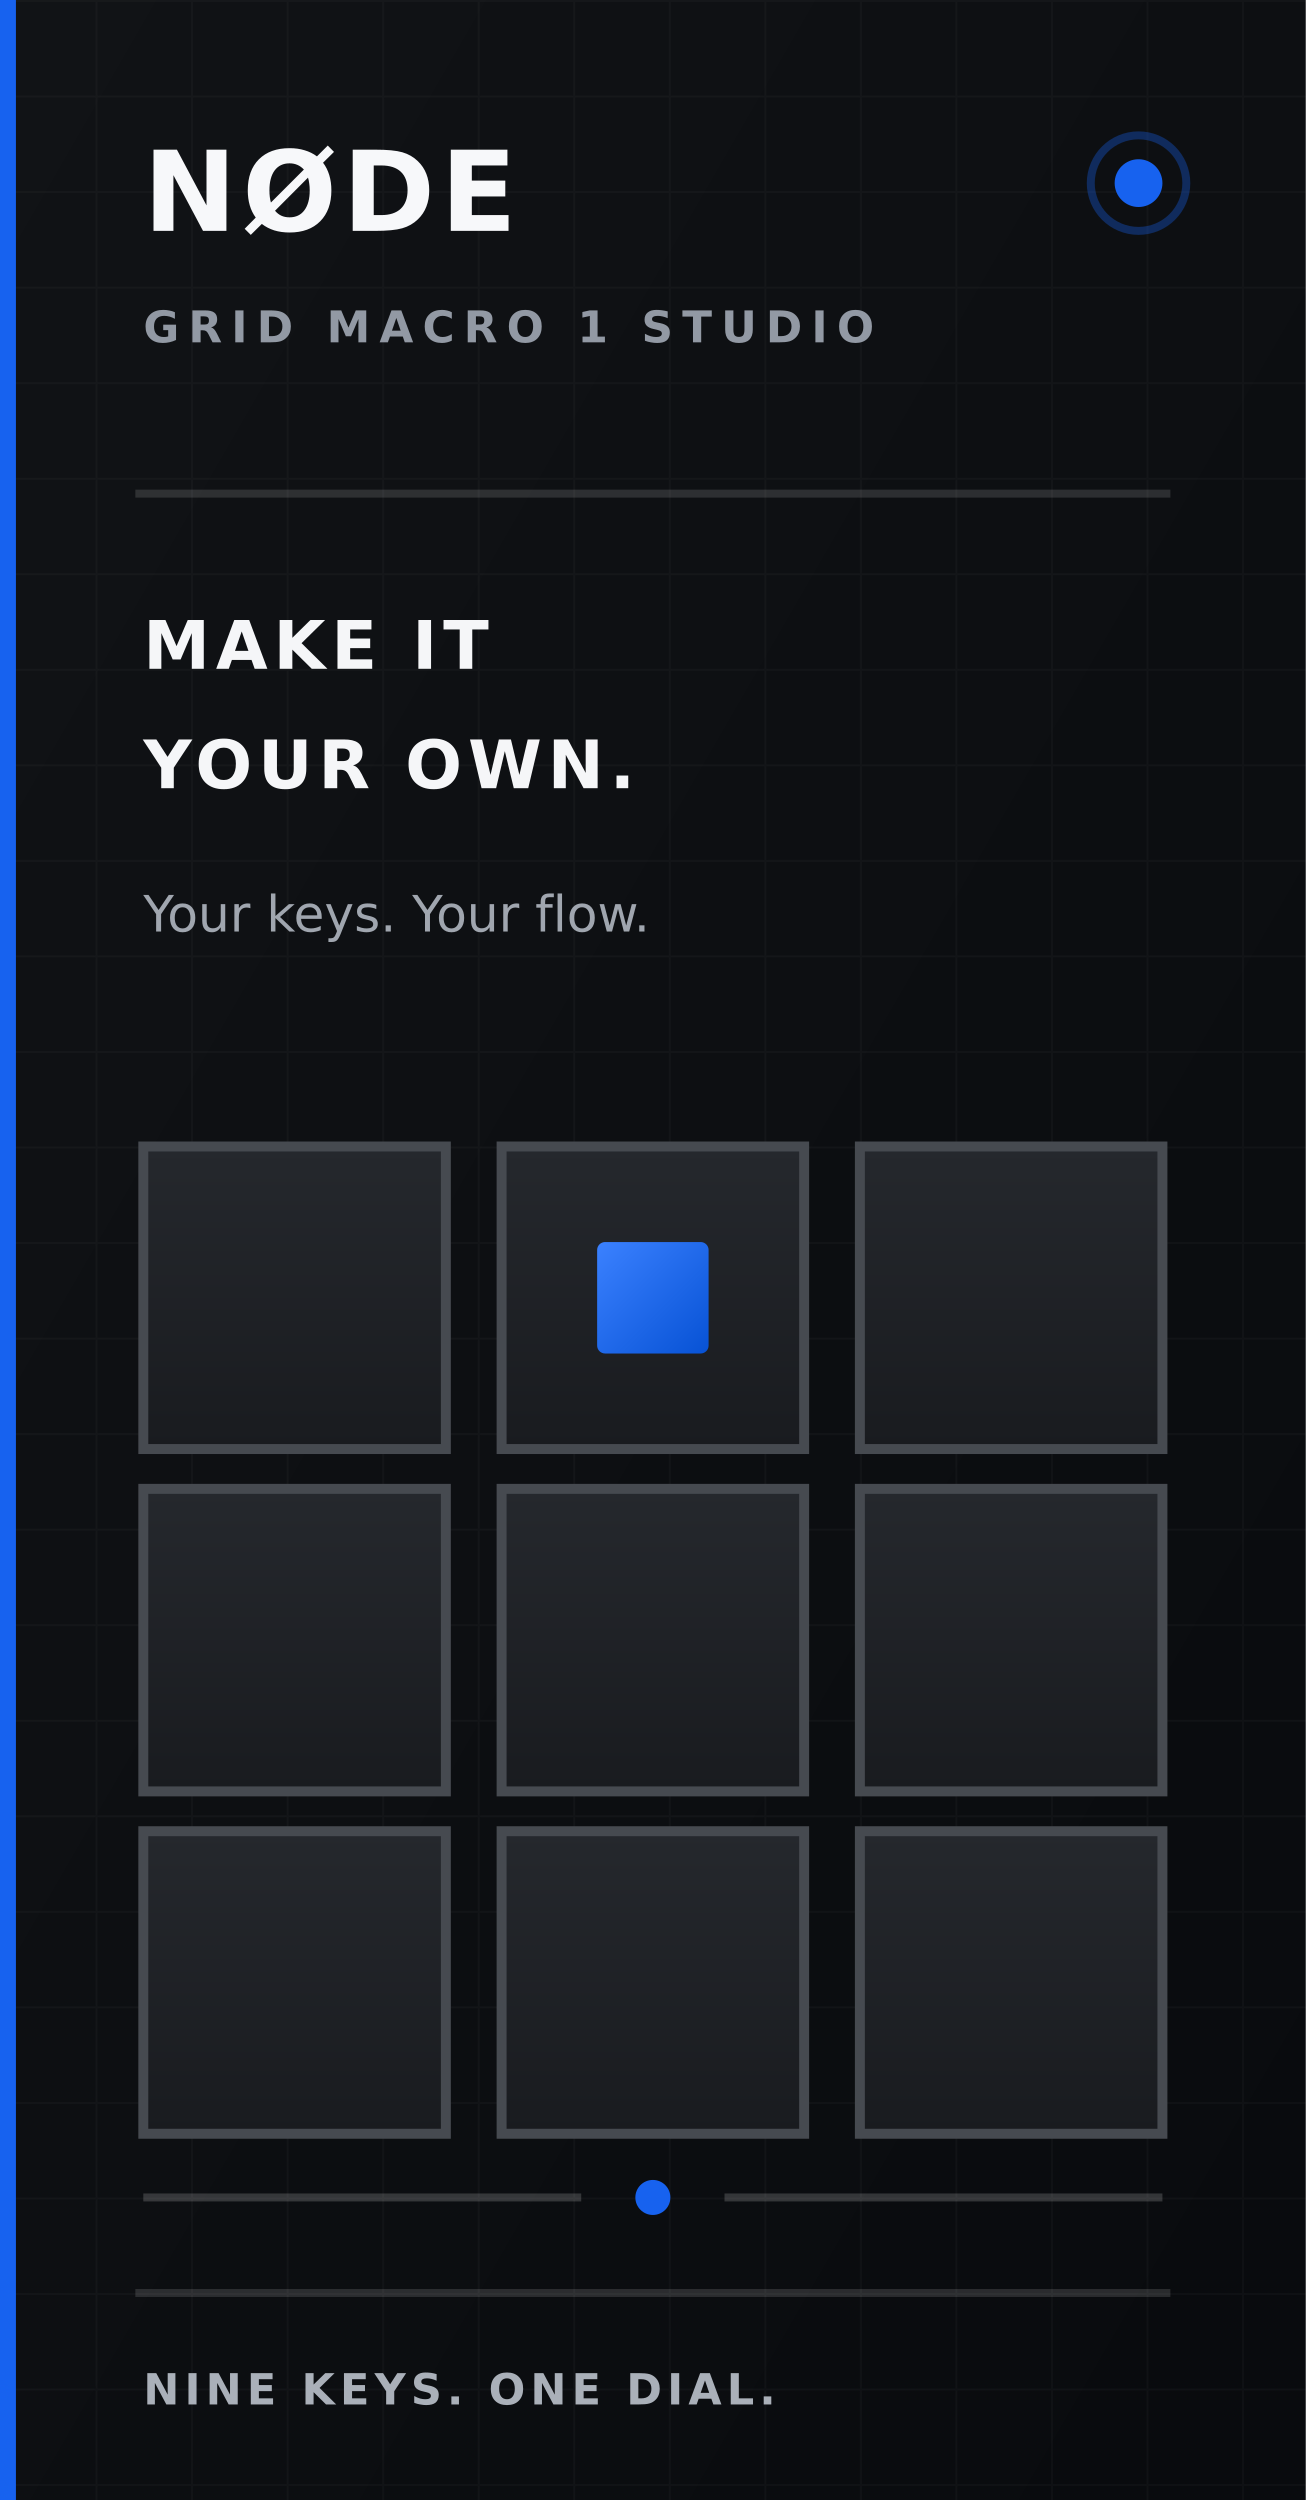
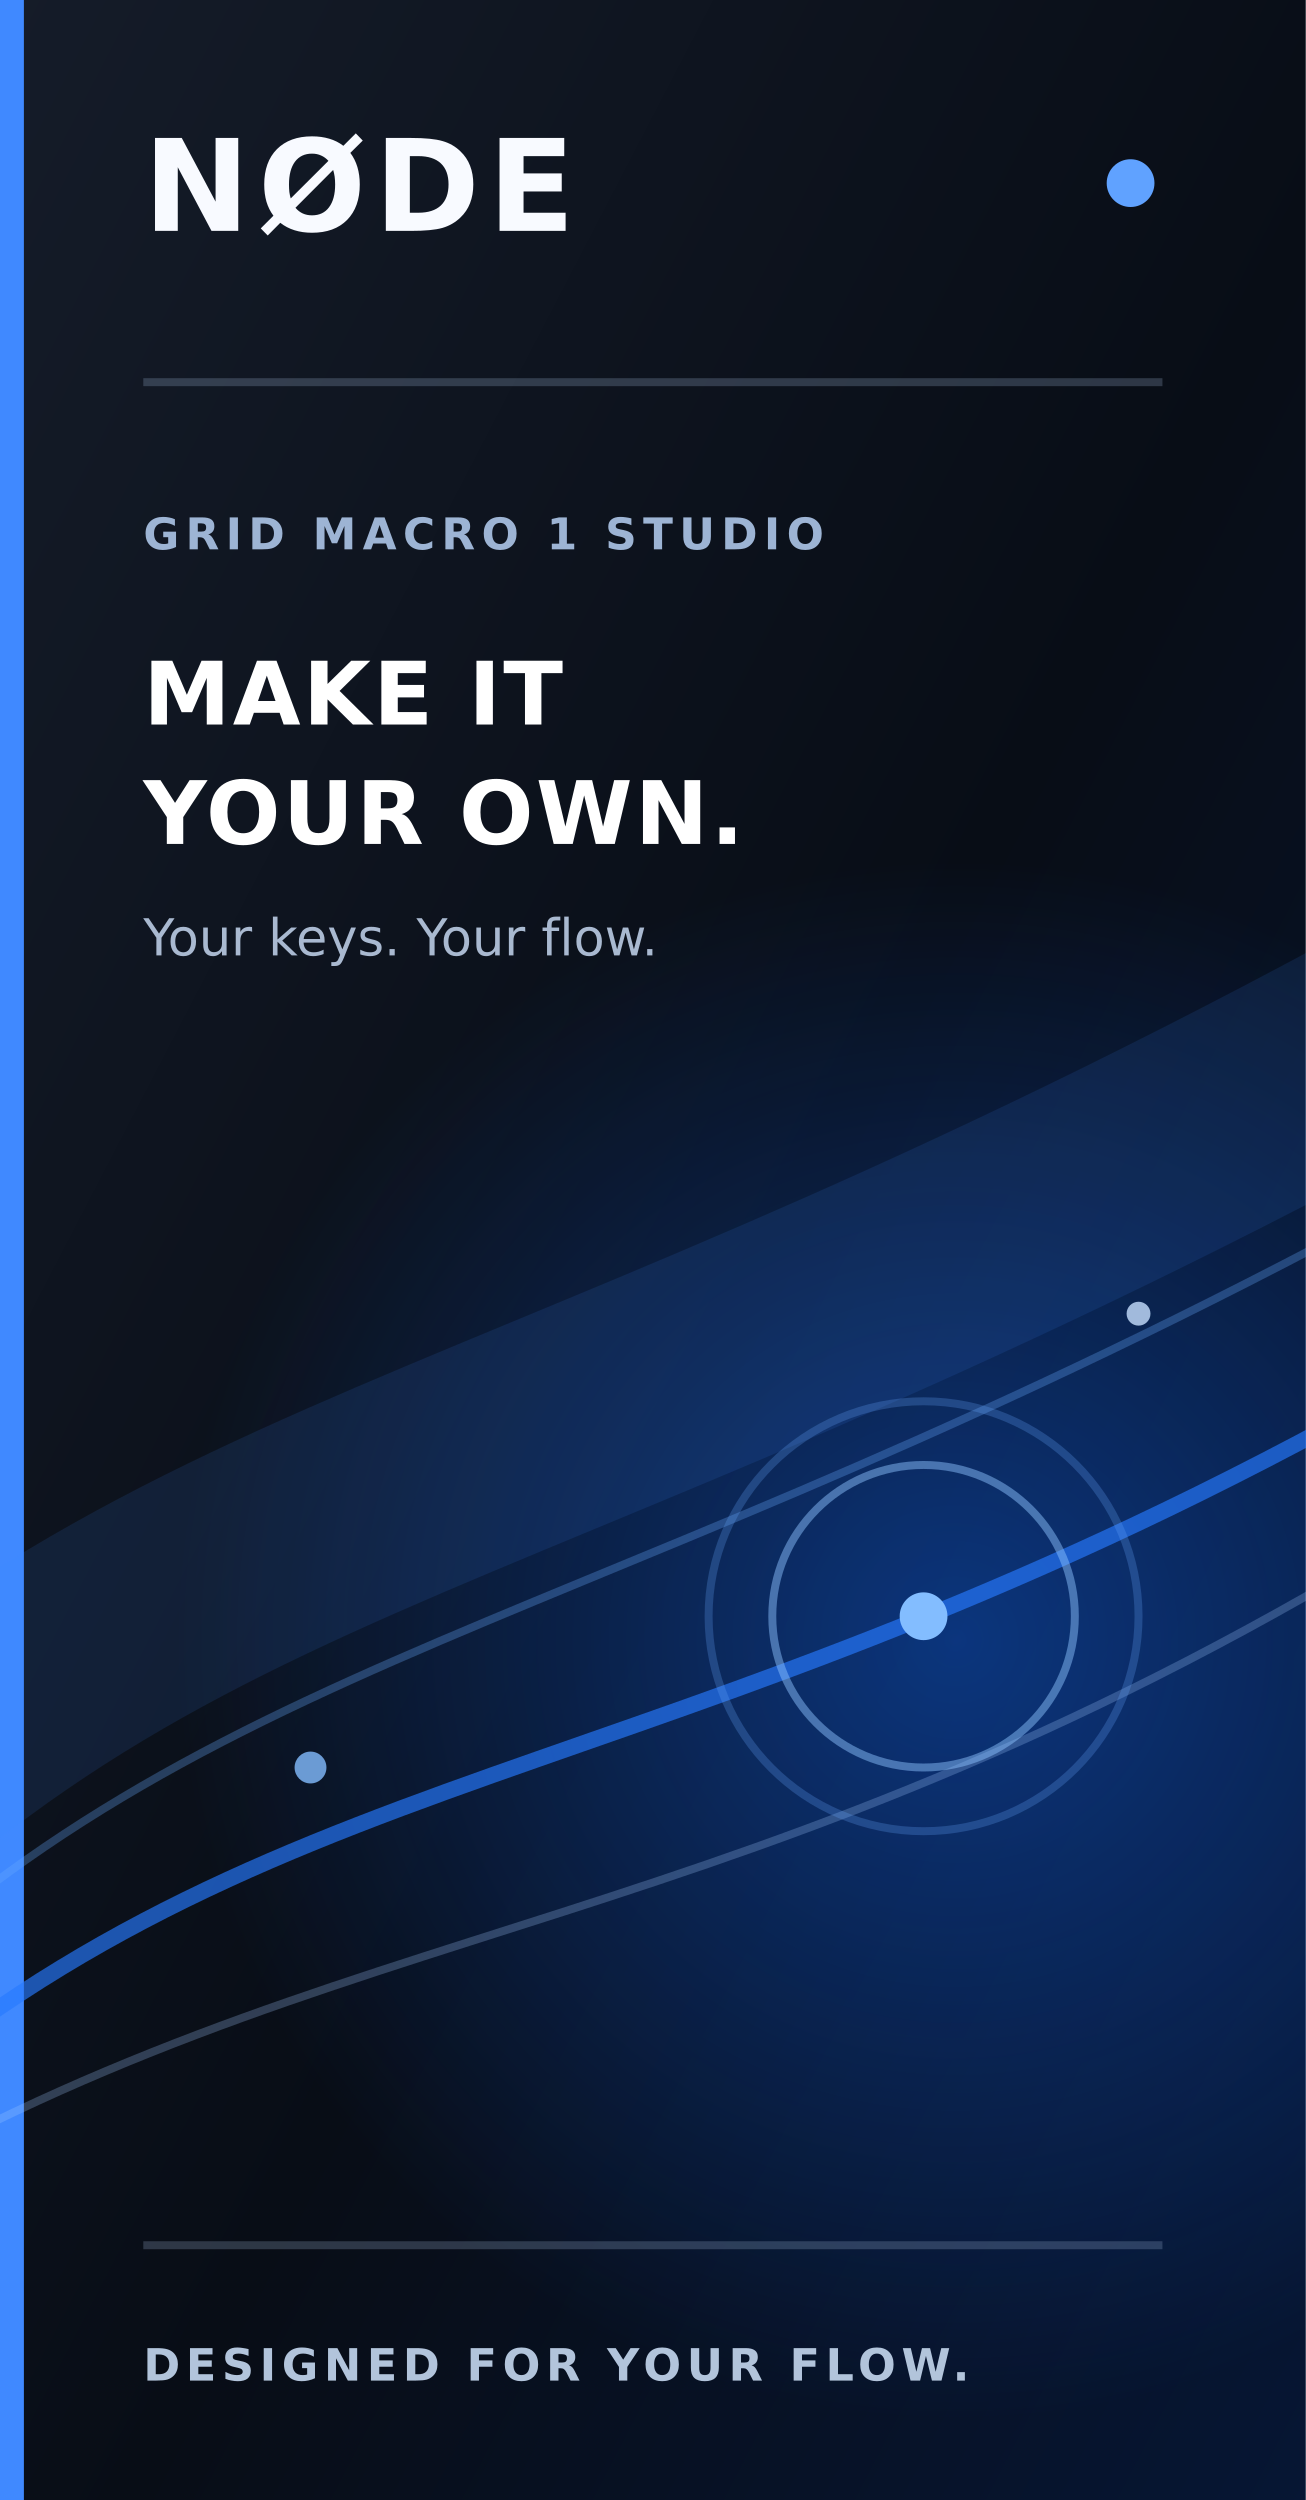
<svg xmlns="http://www.w3.org/2000/svg" width="164" height="314" viewBox="0 0 164 314">
  <defs>
-     <linearGradient id="panel" x1="0" y1="0" x2="0.9" y2="1">
-       <stop offset="0" stop-color="#111316" />
-       <stop offset="1" stop-color="#090b0e" />
+     <linearGradient id="bg" x1="0" y1="0" x2="1" y2="1">
+       <stop stop-color="#151c29" />
+       <stop offset=".55" stop-color="#080d16" />
+       <stop offset="1" stop-color="#061634" />
    </linearGradient>
    <linearGradient id="key" x1="0" y1="0" x2="0" y2="1">
-       <stop offset="0" stop-color="#25282d" />
-       <stop offset="1" stop-color="#191b1f" />
+       <stop stop-color="#445368" />
+       <stop offset="1" stop-color="#171f2b" />
    </linearGradient>
-     <linearGradient id="active" x1="0" y1="0" x2="1" y2="1">
-       <stop offset="0" stop-color="#3b81ff" />
-       <stop offset="1" stop-color="#0752d5" />
+     <linearGradient id="accent" x1="0" y1="0" x2="1" y2="1">
+       <stop stop-color="#78b5ff" />
+       <stop offset="1" stop-color="#0758ff" />
    </linearGradient>
-     <pattern id="grid" width="12" height="12" patternUnits="userSpaceOnUse">
-       <path d="M12 0H0V12" fill="none" stroke="#fff" stroke-opacity=".025" stroke-width=".5" />
-     </pattern>
+     <radialGradient id="glow">
+       <stop stop-color="#1269ff" stop-opacity=".42" />
+       <stop offset="1" stop-color="#1269ff" stop-opacity="0" />
+     </radialGradient>
  </defs>
-   <rect width="164" height="314" fill="url(#panel)" />
-   <rect width="164" height="314" fill="url(#grid)" />
-   <rect x="0" y="0" width="2" height="314" fill="#1762ef" />
-   <path d="M17 62H147M17 288H147" fill="none" stroke="#fff" stroke-opacity=".13" />
-   <text x="18" y="29" fill="#f7f8fa" font-family="DejaVu Sans, Arial, sans-serif" font-size="14" font-weight="700" letter-spacing=".7">NØDE</text>
-   <text x="18" y="43" fill="#9299a4" font-family="DejaVu Sans, Arial, sans-serif" font-size="5.5" font-weight="600" letter-spacing="1.15">GRID MACRO 1 STUDIO</text>
-   <circle cx="143" cy="23" r="3" fill="#1762ef" />
-   <circle cx="143" cy="23" r="6" fill="none" stroke="#1762ef" stroke-opacity=".34" />
-   <text x="18" y="84" fill="#f5f6f8" font-family="DejaVu Sans, Arial, sans-serif" font-size="8.4" font-weight="700" letter-spacing=".75">MAKE IT</text>
-   <text x="18" y="99" fill="#f5f6f8" font-family="DejaVu Sans, Arial, sans-serif" font-size="8.4" font-weight="700" letter-spacing=".75">YOUR OWN.</text>
-   <text x="18" y="117" fill="#a0a6af" font-family="DejaVu Sans, Arial, sans-serif" font-size="6.3" font-weight="400">Your keys. Your flow.</text>
-   <g fill="url(#key)" stroke="#464a50" stroke-width="1.25">
-     <rect x="18" y="144" width="38" height="38" />
-     <rect x="63" y="144" width="38" height="38" />
-     <rect x="108" y="144" width="38" height="38" />
-     <rect x="18" y="187" width="38" height="38" />
-     <rect x="63" y="187" width="38" height="38" />
-     <rect x="108" y="187" width="38" height="38" />
-     <rect x="18" y="230" width="38" height="38" />
-     <rect x="63" y="230" width="38" height="38" />
-     <rect x="108" y="230" width="38" height="38" />
-   </g>
-   <rect x="75" y="156" width="14" height="14" rx="1" fill="url(#active)" />
-   <circle cx="82" cy="276" r="2.2" fill="#1762ef" />
-   <path d="M18 276H73M91 276H146" fill="none" stroke="#fff" stroke-opacity=".17" />
-   <text x="18" y="302" fill="#aab0b9" font-family="DejaVu Sans, Arial, sans-serif" font-size="5.4" font-weight="600" letter-spacing=".65">NINE KEYS. ONE DIAL.</text>
+   <rect width="164" height="314" fill="url(#bg)" />
+   <circle cx="120" cy="206" r="98" fill="url(#glow)" />
+   <path d="M0 0h3v314H0z" fill="#4089ff" />
+   <path d="M18 48h128M18 282h128" stroke="#9fb5d4" stroke-opacity=".25" />
+   <circle cx="142" cy="23" r="3" fill="#60a2ff" />
+   <text x="18" y="29" fill="#f8faff" font-family="DejaVu Sans, Arial, sans-serif" font-size="16" font-weight="700" letter-spacing="1">NØDE</text>
+   <text x="18" y="69" fill="#9db4d4" font-family="DejaVu Sans, Arial, sans-serif" font-size="5.5" font-weight="700" letter-spacing=".8">GRID MACRO 1 STUDIO</text>
+   <text x="18" y="91" fill="#ffffff" font-family="DejaVu Sans, Arial, sans-serif" font-size="11" font-weight="700" letter-spacing=".3">MAKE IT</text>
+   <text x="18" y="106" fill="#ffffff" font-family="DejaVu Sans, Arial, sans-serif" font-size="11" font-weight="700" letter-spacing=".3">YOUR OWN.</text>
+   <text x="18" y="120" fill="#a9b9d0" font-family="DejaVu Sans, Arial, sans-serif" font-size="6.4">Your keys. Your flow.</text>
+   <path d="M-30 239 C25 183 70 190 196 118" fill="none" stroke="#428bff" stroke-opacity=".12" stroke-width="28" />
+   <path d="M-20 253 C29 205 79 205 185 146" fill="none" stroke="#68aaff" stroke-opacity=".3" stroke-width="1" />
+   <path d="M-18 266 C37 218 88 226 185 169" fill="none" stroke="#277aff" stroke-opacity=".65" stroke-width="2" />
+   <path d="M-22 278 C43 239 93 245 180 191" fill="none" stroke="#a2caff" stroke-opacity=".26" stroke-width="1" />
+   <circle cx="116" cy="203" r="27" fill="none" stroke="#69a8ff" stroke-opacity=".25" />
+   <circle cx="116" cy="203" r="19" fill="none" stroke="#8dc3ff" stroke-opacity=".48" />
+   <circle cx="116" cy="203" r="3" fill="#83bdff" />
+   <circle cx="39" cy="222" r="2" fill="#83bdff" opacity=".8" />
+   <circle cx="143" cy="165" r="1.5" fill="#c7e0ff" opacity=".8" />
+   <text x="18" y="299" fill="#b2c4db" font-family="DejaVu Sans, Arial, sans-serif" font-size="5.6" font-weight="700" letter-spacing=".7">DESIGNED FOR YOUR FLOW.</text>
</svg>
